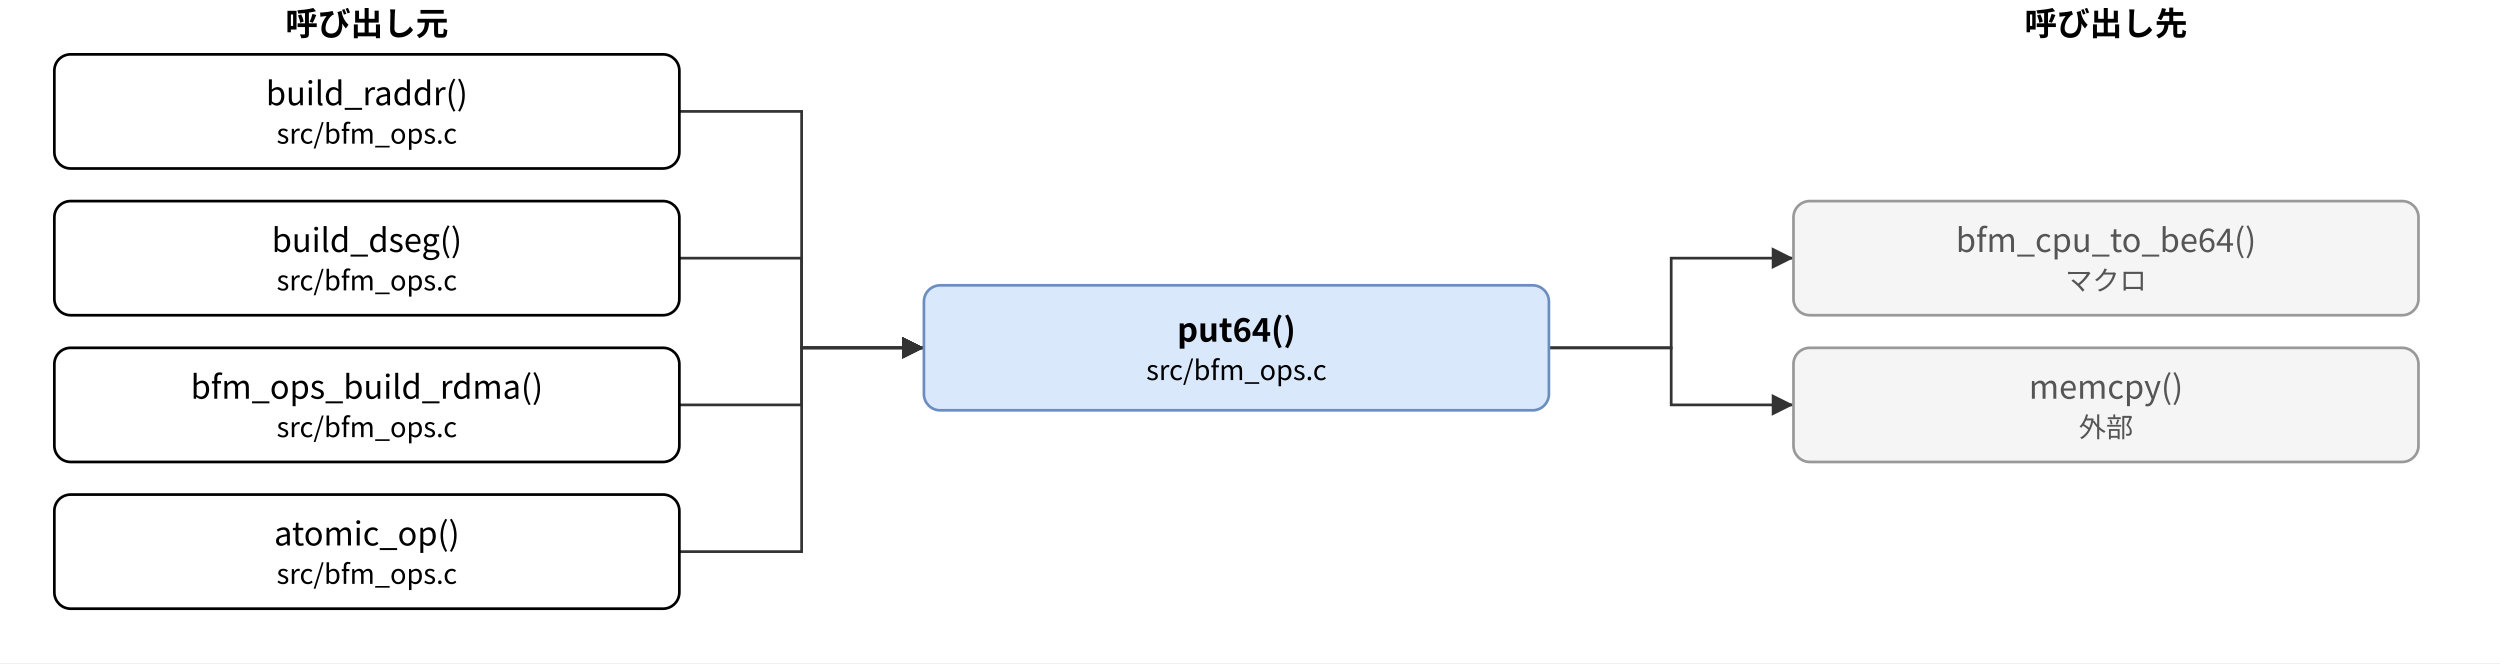
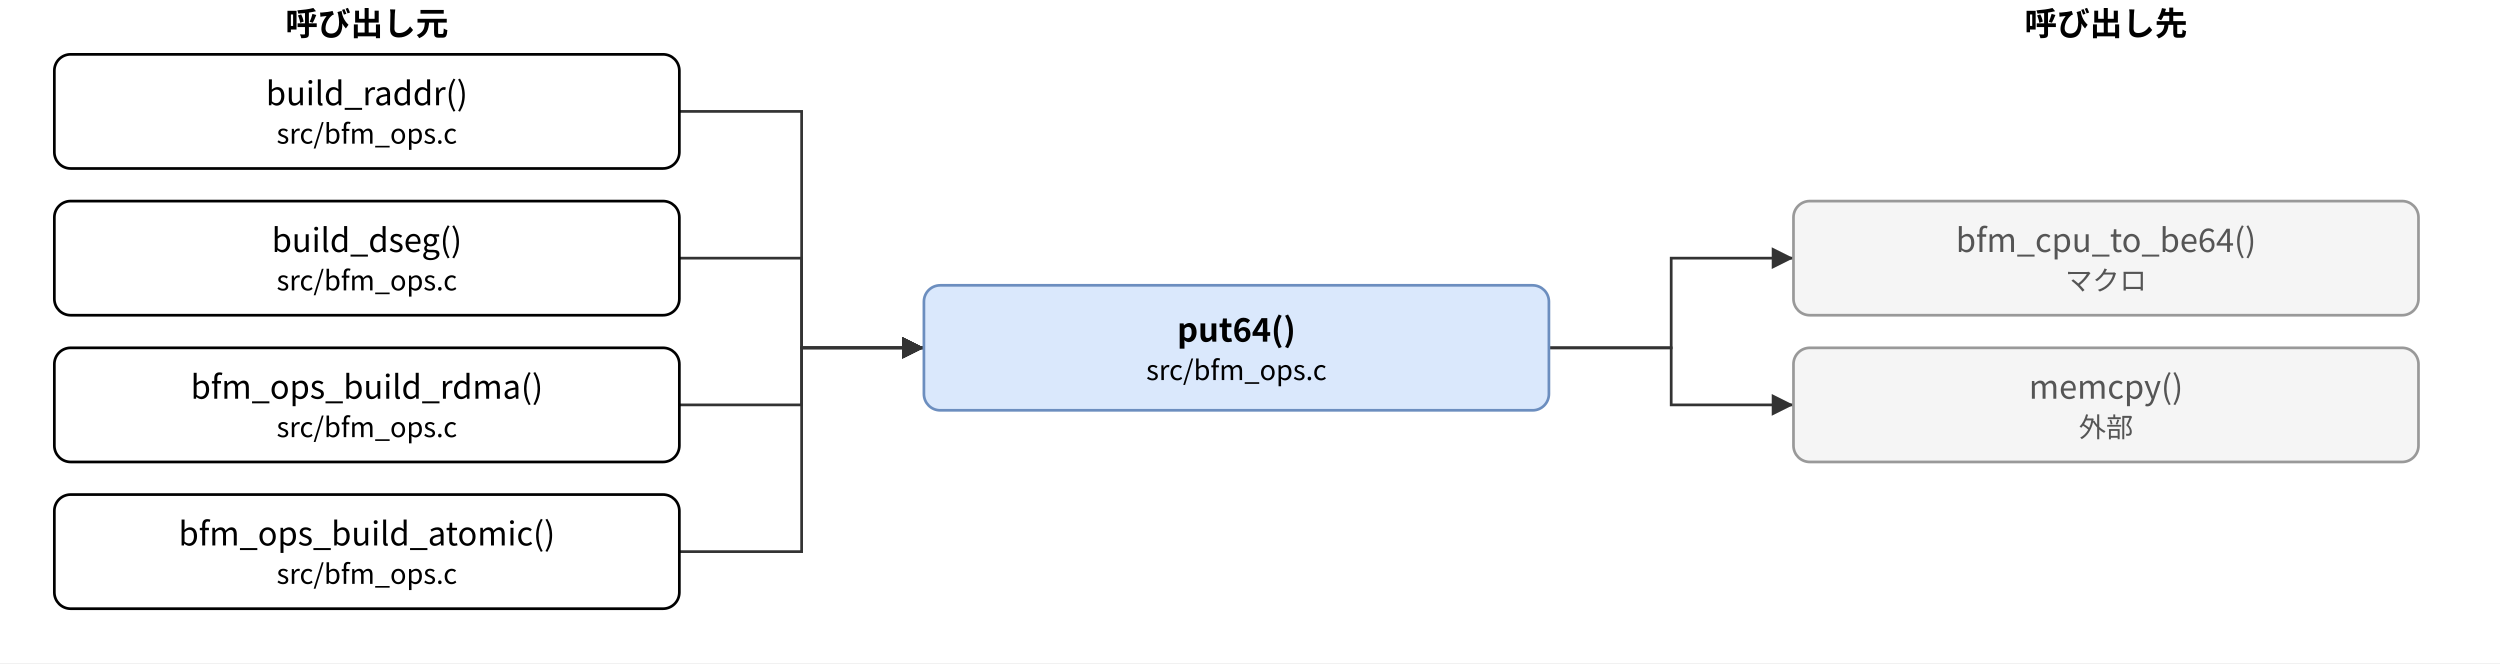
- <svg xmlns="http://www.w3.org/2000/svg" version="1.1" width="920" height="244" viewBox="0 0 920 244" font-family="Noto Sans CJK JP, Meiryo, sans-serif" content="&lt;mxfile host=&quot;bfmem-gen&quot; type=&quot;device&quot;&gt;&lt;diagram id=&quot;4ad376f28f1356d2bc67&quot; name=&quot;put64 関係&quot;&gt;&lt;mxGraphModel dx=&quot;800&quot; dy=&quot;600&quot; grid=&quot;0&quot; gridSize=&quot;10&quot; guides=&quot;1&quot; tooltips=&quot;1&quot; connect=&quot;1&quot; arrows=&quot;1&quot; fold=&quot;1&quot; page=&quot;0&quot; pageScale=&quot;1&quot; math=&quot;0&quot; shadow=&quot;0&quot;&gt;&lt;root&gt;&lt;mxCell id=&quot;0&quot;/&gt;&lt;mxCell id=&quot;1&quot; parent=&quot;0&quot;/&gt;&lt;mxCell id=&quot;c&quot; value=&quot;put64()&amp;lt;br&amp;gt;&amp;lt;font style=&amp;quot;font-size:10px&amp;quot;&amp;gt;src/bfm_ops.c&amp;lt;/font&amp;gt;&quot; style=&quot;rounded=1;whiteSpace=wrap;html=1;fillColor=#dae8fc;strokeColor=#6c8ebf;fontStyle=1;&quot; vertex=&quot;1&quot; parent=&quot;1&quot;&gt;&lt;mxGeometry x=&quot;340.0&quot; y=&quot;105.0&quot; width=&quot;230.0&quot; height=&quot;46.0&quot; as=&quot;geometry&quot;/&gt;&lt;/mxCell&gt;&lt;mxCell id=&quot;l0&quot; value=&quot;build_raddr()&amp;lt;br&amp;gt;&amp;lt;font style=&amp;quot;font-size:10px&amp;quot;&amp;gt;src/bfm_ops.c&amp;lt;/font&amp;gt;&quot; style=&quot;rounded=1;whiteSpace=wrap;html=1;&quot; vertex=&quot;1&quot; parent=&quot;1&quot;&gt;&lt;mxGeometry x=&quot;20.0&quot; y=&quot;20.0&quot; width=&quot;230.0&quot; height=&quot;42.0&quot; as=&quot;geometry&quot;/&gt;&lt;/mxCell&gt;&lt;mxCell id=&quot;l1&quot; value=&quot;build_dseg()&amp;lt;br&amp;gt;&amp;lt;font style=&amp;quot;font-size:10px&amp;quot;&amp;gt;src/bfm_ops.c&amp;lt;/font&amp;gt;&quot; style=&quot;rounded=1;whiteSpace=wrap;html=1;&quot; vertex=&quot;1&quot; parent=&quot;1&quot;&gt;&lt;mxGeometry x=&quot;20.0&quot; y=&quot;74.0&quot; width=&quot;230.0&quot; height=&quot;42.0&quot; as=&quot;geometry&quot;/&gt;&lt;/mxCell&gt;&lt;mxCell id=&quot;l2&quot; value=&quot;bfm_ops_build_rdma()&amp;lt;br&amp;gt;&amp;lt;font style=&amp;quot;font-size:10px&amp;quot;&amp;gt;src/bfm_ops.c&amp;lt;/font&amp;gt;&quot; style=&quot;rounded=1;whiteSpace=wrap;html=1;&quot; vertex=&quot;1&quot; parent=&quot;1&quot;&gt;&lt;mxGeometry x=&quot;20.0&quot; y=&quot;128.0&quot; width=&quot;230.0&quot; height=&quot;42.0&quot; as=&quot;geometry&quot;/&gt;&lt;/mxCell&gt;&lt;mxCell id=&quot;l3&quot; value=&quot;atomic_op()&amp;lt;br&amp;gt;&amp;lt;font style=&amp;quot;font-size:10px&amp;quot;&amp;gt;src/bfm_ops.c&amp;lt;/font&amp;gt;&quot; style=&quot;rounded=1;whiteSpace=wrap;html=1;&quot; vertex=&quot;1&quot; parent=&quot;1&quot;&gt;&lt;mxGeometry x=&quot;20.0&quot; y=&quot;182.0&quot; width=&quot;230.0&quot; height=&quot;42.0&quot; as=&quot;geometry&quot;/&gt;&lt;/mxCell&gt;&lt;mxCell id=&quot;r0&quot; value=&quot;bfm_cpu_to_be64()&amp;lt;br&amp;gt;&amp;lt;font style=&amp;quot;font-size:10px&amp;quot;&amp;gt;マクロ&amp;lt;/font&amp;gt;&quot; style=&quot;rounded=1;whiteSpace=wrap;html=1;fillColor=#f5f5f5;strokeColor=#999999;fontColor=#555555;&quot; vertex=&quot;1&quot; parent=&quot;1&quot;&gt;&lt;mxGeometry x=&quot;660.0&quot; y=&quot;74.0&quot; width=&quot;230.0&quot; height=&quot;42.0&quot; as=&quot;geometry&quot;/&gt;&lt;/mxCell&gt;&lt;mxCell id=&quot;r1&quot; value=&quot;memcpy()&amp;lt;br&amp;gt;&amp;lt;font style=&amp;quot;font-size:10px&amp;quot;&amp;gt;外部&amp;lt;/font&amp;gt;&quot; style=&quot;rounded=1;whiteSpace=wrap;html=1;fillColor=#f5f5f5;strokeColor=#999999;fontColor=#555555;&quot; vertex=&quot;1&quot; parent=&quot;1&quot;&gt;&lt;mxGeometry x=&quot;660.0&quot; y=&quot;128.0&quot; width=&quot;230.0&quot; height=&quot;42.0&quot; as=&quot;geometry&quot;/&gt;&lt;/mxCell&gt;&lt;mxCell id=&quot;e0&quot; value=&quot;&quot; style=&quot;edgeStyle=none;html=1;rounded=0;endArrow=block;endFill=1;exitX=1;exitY=0.5;exitDx=0;exitDy=0;exitPerimeter=0;entryX=0;entryY=0.5;entryDx=0;entryDy=0;entryPerimeter=0;&quot; edge=&quot;1&quot; parent=&quot;1&quot; source=&quot;l0&quot; target=&quot;c&quot;&gt;&lt;mxGeometry relative=&quot;1&quot; as=&quot;geometry&quot;&gt;&lt;Array as=&quot;points&quot;&gt;&lt;mxPoint x=&quot;295.0&quot; y=&quot;41.0&quot;/&gt;&lt;mxPoint x=&quot;295.0&quot; y=&quot;128.0&quot;/&gt;&lt;/Array&gt;&lt;/mxGeometry&gt;&lt;/mxCell&gt;&lt;mxCell id=&quot;e1&quot; value=&quot;&quot; style=&quot;edgeStyle=none;html=1;rounded=0;endArrow=block;endFill=1;exitX=1;exitY=0.5;exitDx=0;exitDy=0;exitPerimeter=0;entryX=0;entryY=0.5;entryDx=0;entryDy=0;entryPerimeter=0;&quot; edge=&quot;1&quot; parent=&quot;1&quot; source=&quot;l1&quot; target=&quot;c&quot;&gt;&lt;mxGeometry relative=&quot;1&quot; as=&quot;geometry&quot;&gt;&lt;Array as=&quot;points&quot;&gt;&lt;mxPoint x=&quot;295.0&quot; y=&quot;95.0&quot;/&gt;&lt;mxPoint x=&quot;295.0&quot; y=&quot;128.0&quot;/&gt;&lt;/Array&gt;&lt;/mxGeometry&gt;&lt;/mxCell&gt;&lt;mxCell id=&quot;e2&quot; value=&quot;&quot; style=&quot;edgeStyle=none;html=1;rounded=0;endArrow=block;endFill=1;exitX=1;exitY=0.5;exitDx=0;exitDy=0;exitPerimeter=0;entryX=0;entryY=0.5;entryDx=0;entryDy=0;entryPerimeter=0;&quot; edge=&quot;1&quot; parent=&quot;1&quot; source=&quot;l2&quot; target=&quot;c&quot;&gt;&lt;mxGeometry relative=&quot;1&quot; as=&quot;geometry&quot;&gt;&lt;Array as=&quot;points&quot;&gt;&lt;mxPoint x=&quot;295.0&quot; y=&quot;149.0&quot;/&gt;&lt;mxPoint x=&quot;295.0&quot; y=&quot;128.0&quot;/&gt;&lt;/Array&gt;&lt;/mxGeometry&gt;&lt;/mxCell&gt;&lt;mxCell id=&quot;e3&quot; value=&quot;&quot; style=&quot;edgeStyle=none;html=1;rounded=0;endArrow=block;endFill=1;exitX=1;exitY=0.5;exitDx=0;exitDy=0;exitPerimeter=0;entryX=0;entryY=0.5;entryDx=0;entryDy=0;entryPerimeter=0;&quot; edge=&quot;1&quot; parent=&quot;1&quot; source=&quot;l3&quot; target=&quot;c&quot;&gt;&lt;mxGeometry relative=&quot;1&quot; as=&quot;geometry&quot;&gt;&lt;Array as=&quot;points&quot;&gt;&lt;mxPoint x=&quot;295.0&quot; y=&quot;203.0&quot;/&gt;&lt;mxPoint x=&quot;295.0&quot; y=&quot;128.0&quot;/&gt;&lt;/Array&gt;&lt;/mxGeometry&gt;&lt;/mxCell&gt;&lt;mxCell id=&quot;e4&quot; value=&quot;&quot; style=&quot;edgeStyle=none;html=1;rounded=0;endArrow=block;endFill=1;exitX=1;exitY=0.5;exitDx=0;exitDy=0;exitPerimeter=0;entryX=0;entryY=0.5;entryDx=0;entryDy=0;entryPerimeter=0;&quot; edge=&quot;1&quot; parent=&quot;1&quot; source=&quot;c&quot; target=&quot;r0&quot;&gt;&lt;mxGeometry relative=&quot;1&quot; as=&quot;geometry&quot;&gt;&lt;Array as=&quot;points&quot;&gt;&lt;mxPoint x=&quot;615.0&quot; y=&quot;128.0&quot;/&gt;&lt;mxPoint x=&quot;615.0&quot; y=&quot;95.0&quot;/&gt;&lt;/Array&gt;&lt;/mxGeometry&gt;&lt;/mxCell&gt;&lt;mxCell id=&quot;e5&quot; value=&quot;&quot; style=&quot;edgeStyle=none;html=1;rounded=0;endArrow=block;endFill=1;exitX=1;exitY=0.5;exitDx=0;exitDy=0;exitPerimeter=0;entryX=0;entryY=0.5;entryDx=0;entryDy=0;entryPerimeter=0;&quot; edge=&quot;1&quot; parent=&quot;1&quot; source=&quot;c&quot; target=&quot;r1&quot;&gt;&lt;mxGeometry relative=&quot;1&quot; as=&quot;geometry&quot;&gt;&lt;Array as=&quot;points&quot;&gt;&lt;mxPoint x=&quot;615.0&quot; y=&quot;128.0&quot;/&gt;&lt;mxPoint x=&quot;615.0&quot; y=&quot;149.0&quot;/&gt;&lt;/Array&gt;&lt;/mxGeometry&gt;&lt;/mxCell&gt;&lt;mxCell id=&quot;h0&quot; value=&quot;呼び出し元&quot; style=&quot;text;html=1;align=center;fontStyle=1;&quot; vertex=&quot;1&quot; parent=&quot;1&quot;&gt;&lt;mxGeometry x=&quot;55.0&quot; y=&quot;0&quot; width=&quot;160&quot; height=&quot;18&quot; as=&quot;geometry&quot;/&gt;&lt;/mxCell&gt;&lt;mxCell id=&quot;h1&quot; value=&quot;呼び出し先&quot; style=&quot;text;html=1;align=center;fontStyle=1;&quot; vertex=&quot;1&quot; parent=&quot;1&quot;&gt;&lt;mxGeometry x=&quot;695.0&quot; y=&quot;0&quot; width=&quot;160&quot; height=&quot;18&quot; as=&quot;geometry&quot;/&gt;&lt;/mxCell&gt;&lt;/root&gt;&lt;/mxGraphModel&gt;&lt;/diagram&gt;&lt;/mxfile&gt;">
+ <svg xmlns="http://www.w3.org/2000/svg" version="1.1" width="920" height="244" viewBox="0 0 920 244" font-family="Noto Sans CJK JP, Meiryo, sans-serif" content="&lt;mxfile host=&quot;bfmem-gen&quot; type=&quot;device&quot;&gt;&lt;diagram id=&quot;4ad376f28f1356d2bc67&quot; name=&quot;put64 関係&quot;&gt;&lt;mxGraphModel dx=&quot;800&quot; dy=&quot;600&quot; grid=&quot;0&quot; gridSize=&quot;10&quot; guides=&quot;1&quot; tooltips=&quot;1&quot; connect=&quot;1&quot; arrows=&quot;1&quot; fold=&quot;1&quot; page=&quot;0&quot; pageScale=&quot;1&quot; math=&quot;0&quot; shadow=&quot;0&quot;&gt;&lt;root&gt;&lt;mxCell id=&quot;0&quot;/&gt;&lt;mxCell id=&quot;1&quot; parent=&quot;0&quot;/&gt;&lt;mxCell id=&quot;c&quot; value=&quot;put64()&amp;lt;br&amp;gt;&amp;lt;font style=&amp;quot;font-size:10px&amp;quot;&amp;gt;src/bfm_ops.c&amp;lt;/font&amp;gt;&quot; style=&quot;rounded=1;whiteSpace=wrap;html=1;fillColor=#dae8fc;strokeColor=#6c8ebf;fontStyle=1;&quot; vertex=&quot;1&quot; parent=&quot;1&quot;&gt;&lt;mxGeometry x=&quot;340.0&quot; y=&quot;105.0&quot; width=&quot;230.0&quot; height=&quot;46.0&quot; as=&quot;geometry&quot;/&gt;&lt;/mxCell&gt;&lt;mxCell id=&quot;l0&quot; value=&quot;build_raddr()&amp;lt;br&amp;gt;&amp;lt;font style=&amp;quot;font-size:10px&amp;quot;&amp;gt;src/bfm_ops.c&amp;lt;/font&amp;gt;&quot; style=&quot;rounded=1;whiteSpace=wrap;html=1;&quot; vertex=&quot;1&quot; parent=&quot;1&quot;&gt;&lt;mxGeometry x=&quot;20.0&quot; y=&quot;20.0&quot; width=&quot;230.0&quot; height=&quot;42.0&quot; as=&quot;geometry&quot;/&gt;&lt;/mxCell&gt;&lt;mxCell id=&quot;l1&quot; value=&quot;build_dseg()&amp;lt;br&amp;gt;&amp;lt;font style=&amp;quot;font-size:10px&amp;quot;&amp;gt;src/bfm_ops.c&amp;lt;/font&amp;gt;&quot; style=&quot;rounded=1;whiteSpace=wrap;html=1;&quot; vertex=&quot;1&quot; parent=&quot;1&quot;&gt;&lt;mxGeometry x=&quot;20.0&quot; y=&quot;74.0&quot; width=&quot;230.0&quot; height=&quot;42.0&quot; as=&quot;geometry&quot;/&gt;&lt;/mxCell&gt;&lt;mxCell id=&quot;l2&quot; value=&quot;bfm_ops_build_rdma()&amp;lt;br&amp;gt;&amp;lt;font style=&amp;quot;font-size:10px&amp;quot;&amp;gt;src/bfm_ops.c&amp;lt;/font&amp;gt;&quot; style=&quot;rounded=1;whiteSpace=wrap;html=1;&quot; vertex=&quot;1&quot; parent=&quot;1&quot;&gt;&lt;mxGeometry x=&quot;20.0&quot; y=&quot;128.0&quot; width=&quot;230.0&quot; height=&quot;42.0&quot; as=&quot;geometry&quot;/&gt;&lt;/mxCell&gt;&lt;mxCell id=&quot;l3&quot; value=&quot;bfm_ops_build_atomic()&amp;lt;br&amp;gt;&amp;lt;font style=&amp;quot;font-size:10px&amp;quot;&amp;gt;src/bfm_ops.c&amp;lt;/font&amp;gt;&quot; style=&quot;rounded=1;whiteSpace=wrap;html=1;&quot; vertex=&quot;1&quot; parent=&quot;1&quot;&gt;&lt;mxGeometry x=&quot;20.0&quot; y=&quot;182.0&quot; width=&quot;230.0&quot; height=&quot;42.0&quot; as=&quot;geometry&quot;/&gt;&lt;/mxCell&gt;&lt;mxCell id=&quot;r0&quot; value=&quot;bfm_cpu_to_be64()&amp;lt;br&amp;gt;&amp;lt;font style=&amp;quot;font-size:10px&amp;quot;&amp;gt;マクロ&amp;lt;/font&amp;gt;&quot; style=&quot;rounded=1;whiteSpace=wrap;html=1;fillColor=#f5f5f5;strokeColor=#999999;fontColor=#555555;&quot; vertex=&quot;1&quot; parent=&quot;1&quot;&gt;&lt;mxGeometry x=&quot;660.0&quot; y=&quot;74.0&quot; width=&quot;230.0&quot; height=&quot;42.0&quot; as=&quot;geometry&quot;/&gt;&lt;/mxCell&gt;&lt;mxCell id=&quot;r1&quot; value=&quot;memcpy()&amp;lt;br&amp;gt;&amp;lt;font style=&amp;quot;font-size:10px&amp;quot;&amp;gt;外部&amp;lt;/font&amp;gt;&quot; style=&quot;rounded=1;whiteSpace=wrap;html=1;fillColor=#f5f5f5;strokeColor=#999999;fontColor=#555555;&quot; vertex=&quot;1&quot; parent=&quot;1&quot;&gt;&lt;mxGeometry x=&quot;660.0&quot; y=&quot;128.0&quot; width=&quot;230.0&quot; height=&quot;42.0&quot; as=&quot;geometry&quot;/&gt;&lt;/mxCell&gt;&lt;mxCell id=&quot;e0&quot; value=&quot;&quot; style=&quot;edgeStyle=none;html=1;rounded=0;endArrow=block;endFill=1;exitX=1;exitY=0.5;exitDx=0;exitDy=0;exitPerimeter=0;entryX=0;entryY=0.5;entryDx=0;entryDy=0;entryPerimeter=0;&quot; edge=&quot;1&quot; parent=&quot;1&quot; source=&quot;l0&quot; target=&quot;c&quot;&gt;&lt;mxGeometry relative=&quot;1&quot; as=&quot;geometry&quot;&gt;&lt;Array as=&quot;points&quot;&gt;&lt;mxPoint x=&quot;295.0&quot; y=&quot;41.0&quot;/&gt;&lt;mxPoint x=&quot;295.0&quot; y=&quot;128.0&quot;/&gt;&lt;/Array&gt;&lt;/mxGeometry&gt;&lt;/mxCell&gt;&lt;mxCell id=&quot;e1&quot; value=&quot;&quot; style=&quot;edgeStyle=none;html=1;rounded=0;endArrow=block;endFill=1;exitX=1;exitY=0.5;exitDx=0;exitDy=0;exitPerimeter=0;entryX=0;entryY=0.5;entryDx=0;entryDy=0;entryPerimeter=0;&quot; edge=&quot;1&quot; parent=&quot;1&quot; source=&quot;l1&quot; target=&quot;c&quot;&gt;&lt;mxGeometry relative=&quot;1&quot; as=&quot;geometry&quot;&gt;&lt;Array as=&quot;points&quot;&gt;&lt;mxPoint x=&quot;295.0&quot; y=&quot;95.0&quot;/&gt;&lt;mxPoint x=&quot;295.0&quot; y=&quot;128.0&quot;/&gt;&lt;/Array&gt;&lt;/mxGeometry&gt;&lt;/mxCell&gt;&lt;mxCell id=&quot;e2&quot; value=&quot;&quot; style=&quot;edgeStyle=none;html=1;rounded=0;endArrow=block;endFill=1;exitX=1;exitY=0.5;exitDx=0;exitDy=0;exitPerimeter=0;entryX=0;entryY=0.5;entryDx=0;entryDy=0;entryPerimeter=0;&quot; edge=&quot;1&quot; parent=&quot;1&quot; source=&quot;l2&quot; target=&quot;c&quot;&gt;&lt;mxGeometry relative=&quot;1&quot; as=&quot;geometry&quot;&gt;&lt;Array as=&quot;points&quot;&gt;&lt;mxPoint x=&quot;295.0&quot; y=&quot;149.0&quot;/&gt;&lt;mxPoint x=&quot;295.0&quot; y=&quot;128.0&quot;/&gt;&lt;/Array&gt;&lt;/mxGeometry&gt;&lt;/mxCell&gt;&lt;mxCell id=&quot;e3&quot; value=&quot;&quot; style=&quot;edgeStyle=none;html=1;rounded=0;endArrow=block;endFill=1;exitX=1;exitY=0.5;exitDx=0;exitDy=0;exitPerimeter=0;entryX=0;entryY=0.5;entryDx=0;entryDy=0;entryPerimeter=0;&quot; edge=&quot;1&quot; parent=&quot;1&quot; source=&quot;l3&quot; target=&quot;c&quot;&gt;&lt;mxGeometry relative=&quot;1&quot; as=&quot;geometry&quot;&gt;&lt;Array as=&quot;points&quot;&gt;&lt;mxPoint x=&quot;295.0&quot; y=&quot;203.0&quot;/&gt;&lt;mxPoint x=&quot;295.0&quot; y=&quot;128.0&quot;/&gt;&lt;/Array&gt;&lt;/mxGeometry&gt;&lt;/mxCell&gt;&lt;mxCell id=&quot;e4&quot; value=&quot;&quot; style=&quot;edgeStyle=none;html=1;rounded=0;endArrow=block;endFill=1;exitX=1;exitY=0.5;exitDx=0;exitDy=0;exitPerimeter=0;entryX=0;entryY=0.5;entryDx=0;entryDy=0;entryPerimeter=0;&quot; edge=&quot;1&quot; parent=&quot;1&quot; source=&quot;c&quot; target=&quot;r0&quot;&gt;&lt;mxGeometry relative=&quot;1&quot; as=&quot;geometry&quot;&gt;&lt;Array as=&quot;points&quot;&gt;&lt;mxPoint x=&quot;615.0&quot; y=&quot;128.0&quot;/&gt;&lt;mxPoint x=&quot;615.0&quot; y=&quot;95.0&quot;/&gt;&lt;/Array&gt;&lt;/mxGeometry&gt;&lt;/mxCell&gt;&lt;mxCell id=&quot;e5&quot; value=&quot;&quot; style=&quot;edgeStyle=none;html=1;rounded=0;endArrow=block;endFill=1;exitX=1;exitY=0.5;exitDx=0;exitDy=0;exitPerimeter=0;entryX=0;entryY=0.5;entryDx=0;entryDy=0;entryPerimeter=0;&quot; edge=&quot;1&quot; parent=&quot;1&quot; source=&quot;c&quot; target=&quot;r1&quot;&gt;&lt;mxGeometry relative=&quot;1&quot; as=&quot;geometry&quot;&gt;&lt;Array as=&quot;points&quot;&gt;&lt;mxPoint x=&quot;615.0&quot; y=&quot;128.0&quot;/&gt;&lt;mxPoint x=&quot;615.0&quot; y=&quot;149.0&quot;/&gt;&lt;/Array&gt;&lt;/mxGeometry&gt;&lt;/mxCell&gt;&lt;mxCell id=&quot;h0&quot; value=&quot;呼び出し元&quot; style=&quot;text;html=1;align=center;fontStyle=1;&quot; vertex=&quot;1&quot; parent=&quot;1&quot;&gt;&lt;mxGeometry x=&quot;55.0&quot; y=&quot;0&quot; width=&quot;160&quot; height=&quot;18&quot; as=&quot;geometry&quot;/&gt;&lt;/mxCell&gt;&lt;mxCell id=&quot;h1&quot; value=&quot;呼び出し先&quot; style=&quot;text;html=1;align=center;fontStyle=1;&quot; vertex=&quot;1&quot; parent=&quot;1&quot;&gt;&lt;mxGeometry x=&quot;695.0&quot; y=&quot;0&quot; width=&quot;160&quot; height=&quot;18&quot; as=&quot;geometry&quot;/&gt;&lt;/mxCell&gt;&lt;/root&gt;&lt;/mxGraphModel&gt;&lt;/diagram&gt;&lt;/mxfile&gt;">
  <defs>
    <marker id="a" viewBox="0 0 10 10" refX="10" refY="5" markerWidth="8" markerHeight="8" orient="auto-start-reverse">
      <path d="M0,0 L10,5 L0,10 z" fill="#333333" />
    </marker>
  </defs>
  <rect x="0" y="0" width="920" height="244" fill="#ffffff" />
  <text x="135.0" y="13" font-size="12" font-weight="bold" text-anchor="middle">呼び出し元</text>
  <text x="775.0" y="13" font-size="12" font-weight="bold" text-anchor="middle">呼び出し先</text>
  <polyline points="250.0,41.0 295.0,41.0 295.0,128.0 340.0,128.0" fill="none" stroke="#333333" marker-end="url(#a)" />
  <polyline points="250.0,95.0 295.0,95.0 295.0,128.0 340.0,128.0" fill="none" stroke="#333333" marker-end="url(#a)" />
  <polyline points="250.0,149.0 295.0,149.0 295.0,128.0 340.0,128.0" fill="none" stroke="#333333" marker-end="url(#a)" />
  <polyline points="250.0,203.0 295.0,203.0 295.0,128.0 340.0,128.0" fill="none" stroke="#333333" marker-end="url(#a)" />
  <polyline points="570.0,128.0 615.0,128.0 615.0,95.0 660.0,95.0" fill="none" stroke="#333333" marker-end="url(#a)" />
  <polyline points="570.0,128.0 615.0,128.0 615.0,149.0 660.0,149.0" fill="none" stroke="#333333" marker-end="url(#a)" />
  <rect x="340.0" y="105.0" width="230.0" height="46.0" rx="6" fill="#dae8fc" stroke="#6c8ebf" />
  <text x="455.0" y="120.5" font-size="12" text-anchor="middle" dominant-baseline="central" fill="#000000" font-weight="bold">put64()</text>
  <text x="455.0" y="135.5" font-size="10" text-anchor="middle" dominant-baseline="central" fill="#000000">src/bfm_ops.c</text>
  <rect x="20.0" y="20.0" width="230.0" height="42.0" rx="6" fill="#ffffff" stroke="#000000" />
  <text x="135.0" y="33.5" font-size="12" text-anchor="middle" dominant-baseline="central" fill="#000000">build_raddr()</text>
  <text x="135.0" y="48.5" font-size="10" text-anchor="middle" dominant-baseline="central" fill="#000000">src/bfm_ops.c</text>
  <rect x="20.0" y="74.0" width="230.0" height="42.0" rx="6" fill="#ffffff" stroke="#000000" />
  <text x="135.0" y="87.5" font-size="12" text-anchor="middle" dominant-baseline="central" fill="#000000">build_dseg()</text>
  <text x="135.0" y="102.5" font-size="10" text-anchor="middle" dominant-baseline="central" fill="#000000">src/bfm_ops.c</text>
  <rect x="20.0" y="128.0" width="230.0" height="42.0" rx="6" fill="#ffffff" stroke="#000000" />
  <text x="135.0" y="141.5" font-size="12" text-anchor="middle" dominant-baseline="central" fill="#000000">bfm_ops_build_rdma()</text>
  <text x="135.0" y="156.5" font-size="10" text-anchor="middle" dominant-baseline="central" fill="#000000">src/bfm_ops.c</text>
  <rect x="20.0" y="182.0" width="230.0" height="42.0" rx="6" fill="#ffffff" stroke="#000000" />
-   <text x="135.0" y="195.5" font-size="12" text-anchor="middle" dominant-baseline="central" fill="#000000">atomic_op()</text>
+   <text x="135.0" y="195.5" font-size="12" text-anchor="middle" dominant-baseline="central" fill="#000000">bfm_ops_build_atomic()</text>
  <text x="135.0" y="210.5" font-size="10" text-anchor="middle" dominant-baseline="central" fill="#000000">src/bfm_ops.c</text>
  <rect x="660.0" y="74.0" width="230.0" height="42.0" rx="6" fill="#f5f5f5" stroke="#999999" />
  <text x="775.0" y="87.5" font-size="12" text-anchor="middle" dominant-baseline="central" fill="#555555">bfm_cpu_to_be64()</text>
  <text x="775.0" y="102.5" font-size="10" text-anchor="middle" dominant-baseline="central" fill="#555555">マクロ</text>
  <rect x="660.0" y="128.0" width="230.0" height="42.0" rx="6" fill="#f5f5f5" stroke="#999999" />
  <text x="775.0" y="141.5" font-size="12" text-anchor="middle" dominant-baseline="central" fill="#555555">memcpy()</text>
  <text x="775.0" y="156.5" font-size="10" text-anchor="middle" dominant-baseline="central" fill="#555555">外部</text>
</svg>
